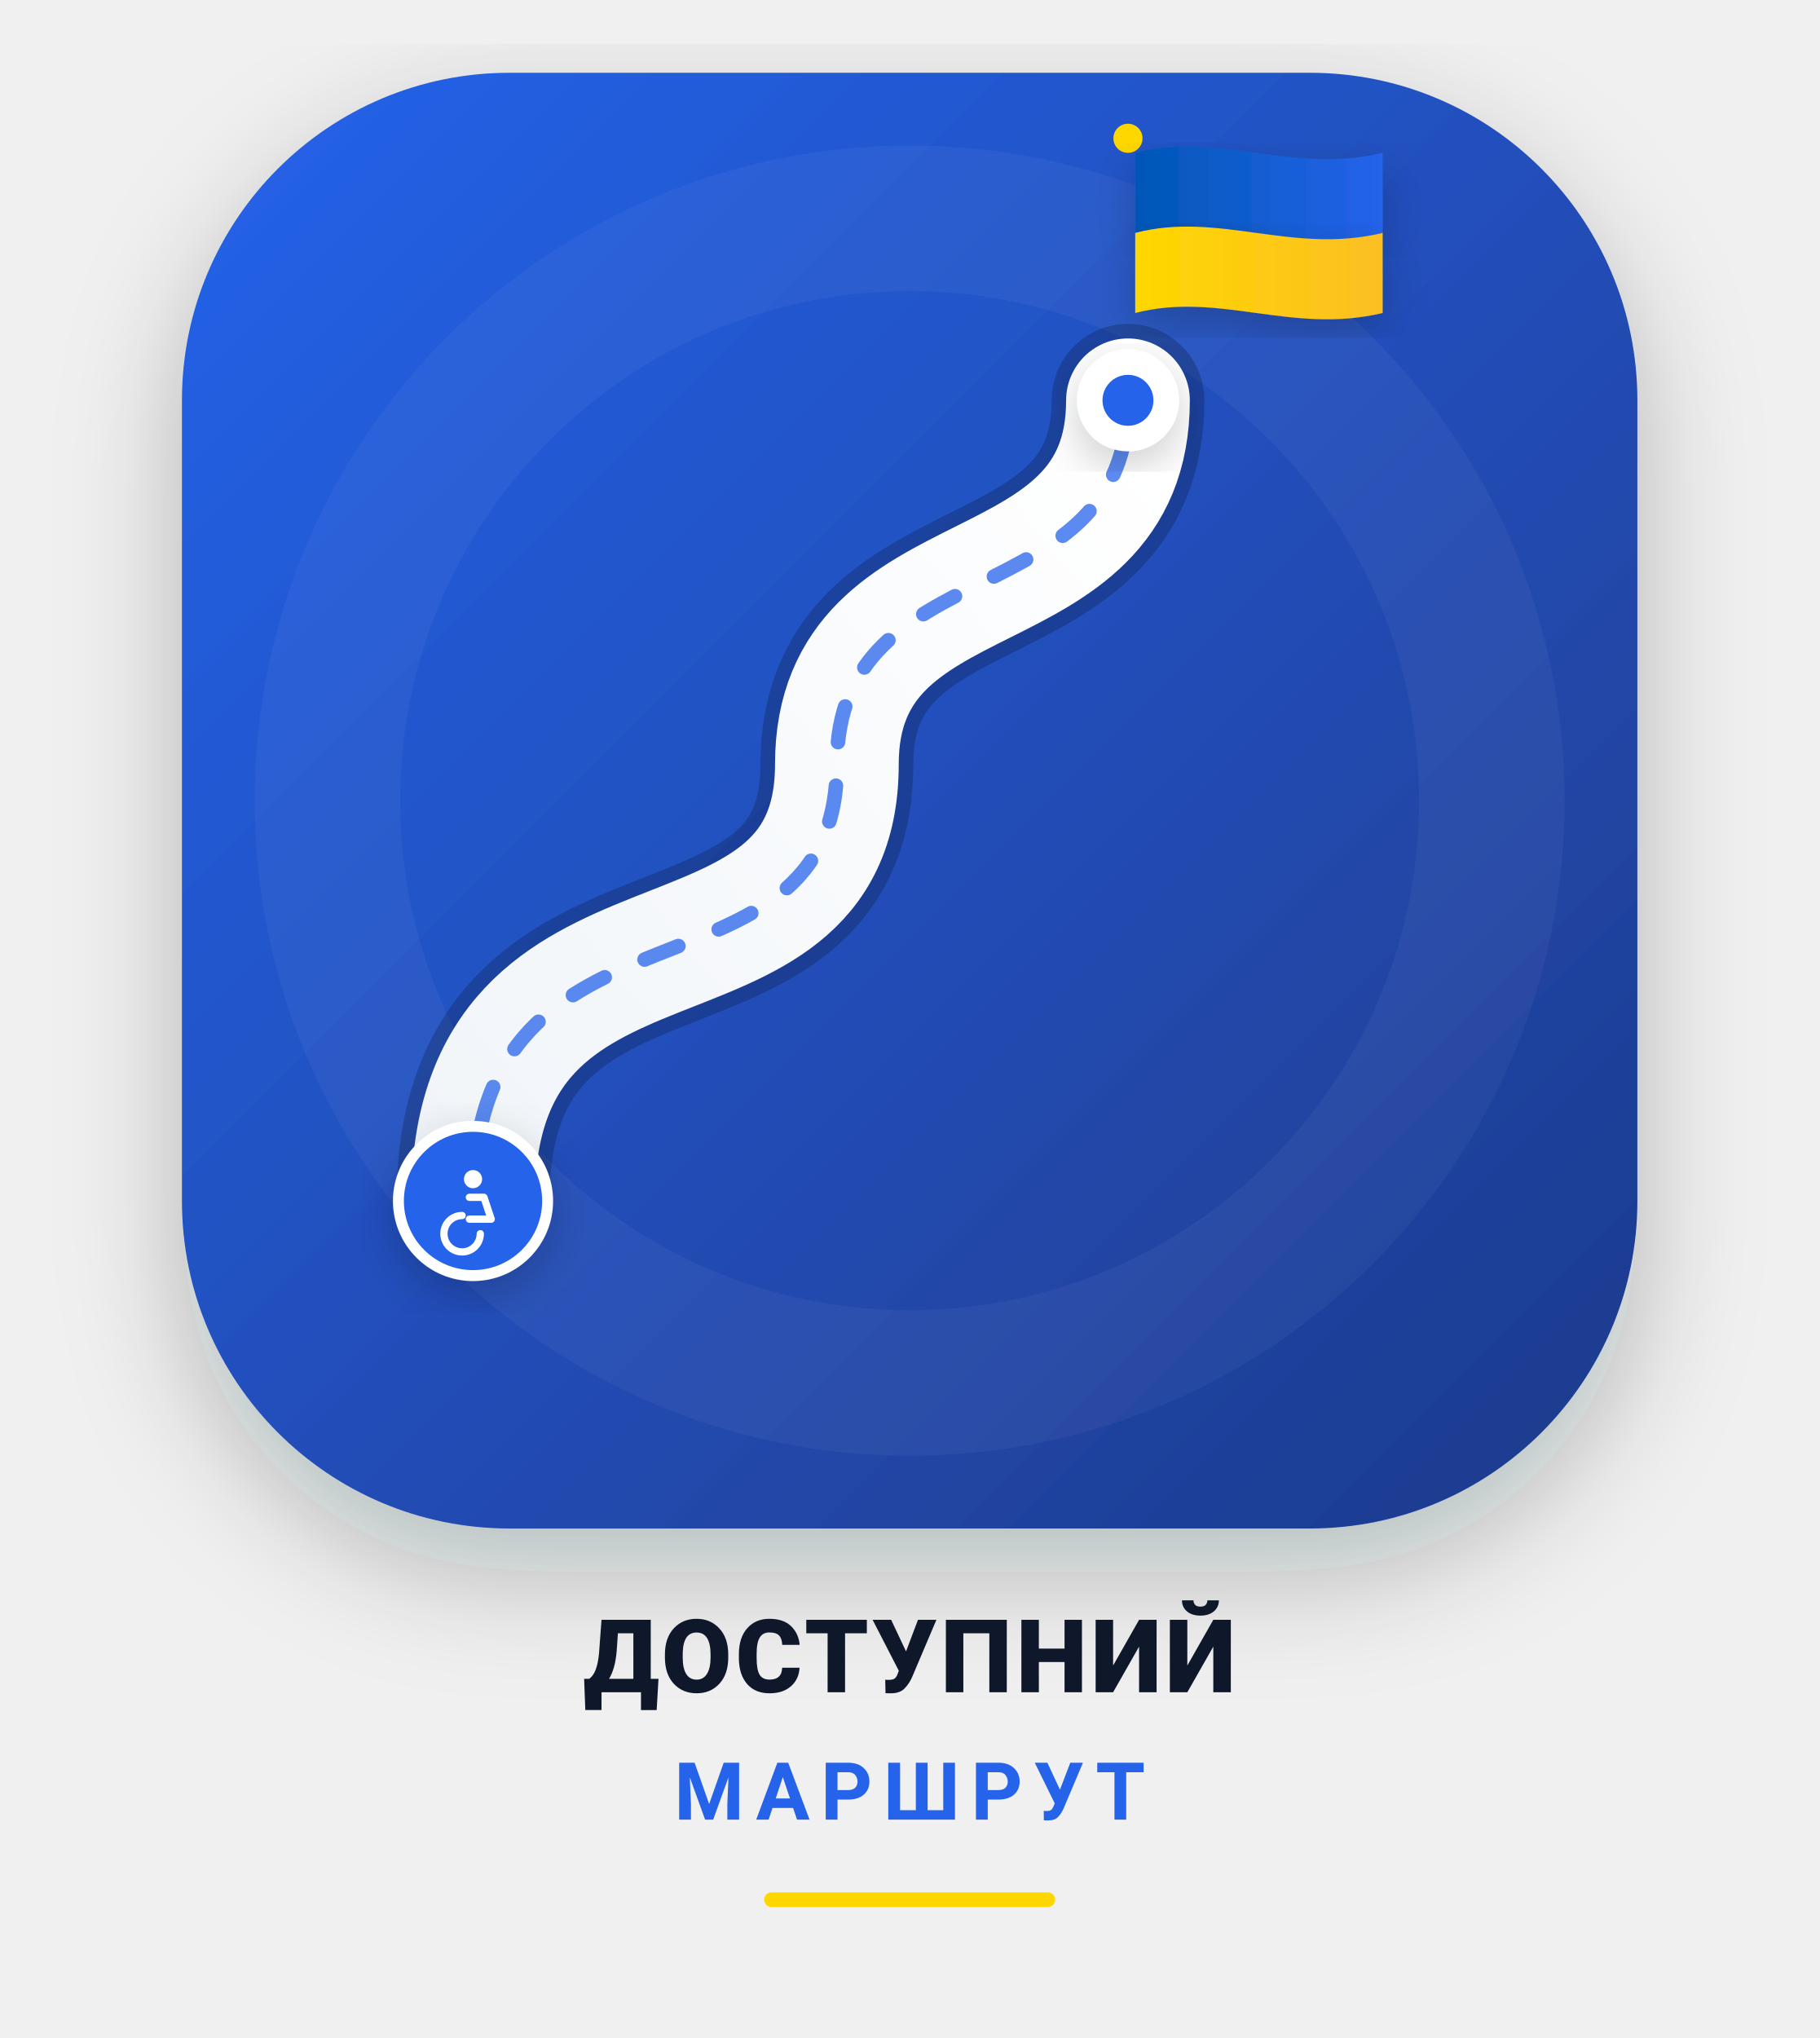
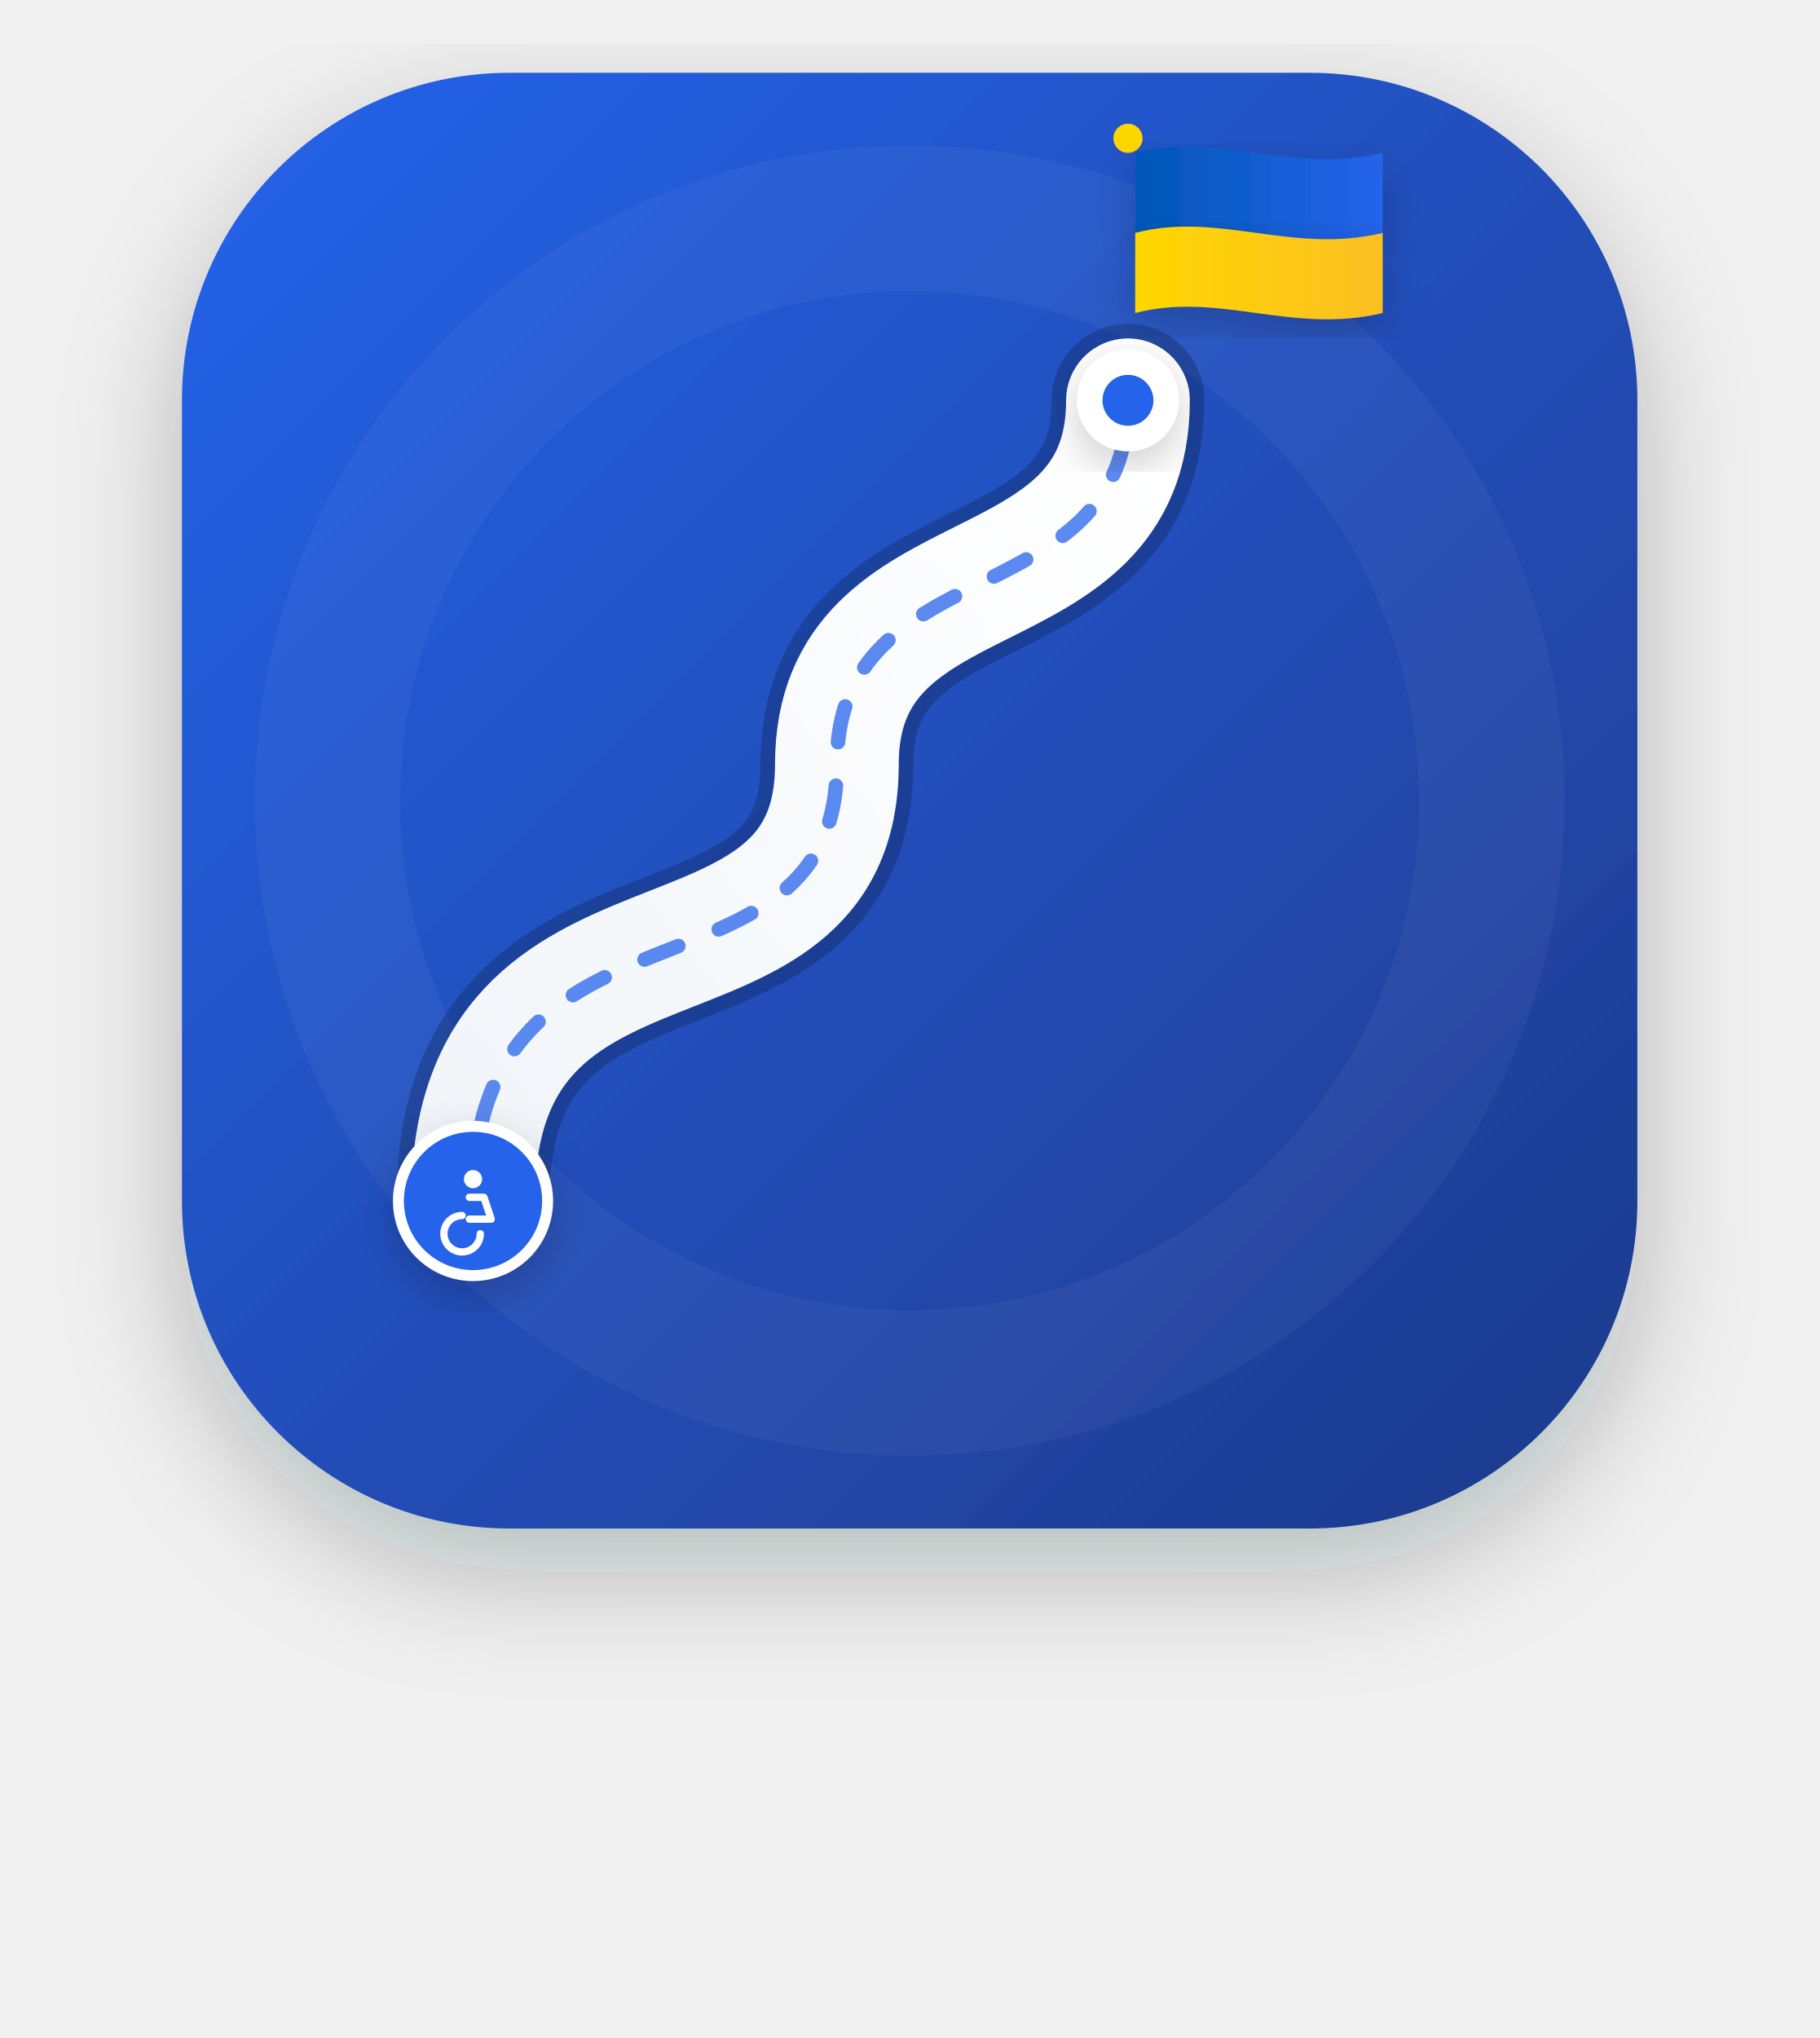
<svg xmlns="http://www.w3.org/2000/svg" viewBox="0 0 500 560" width="100%" height="100%">
  <defs>
    <linearGradient id="bgGrad" x1="0%" y1="0%" x2="100%" y2="100%">
      <stop offset="0%" stop-color="#2563EB" />
      <stop offset="100%" stop-color="#1E3A8A" />
    </linearGradient>
    <linearGradient id="pathGrad" x1="0%" y1="100%" x2="100%" y2="0%">
      <stop offset="0%" stop-color="#F1F5F9" />
      <stop offset="100%" stop-color="#FFFFFF" />
    </linearGradient>
    <linearGradient id="uaBlue" x1="0%" y1="0%" x2="100%" y2="0%">
      <stop offset="0%" stop-color="#0057B7" />
      <stop offset="100%" stop-color="#2563EB" />
    </linearGradient>
    <linearGradient id="uaYellow" x1="0%" y1="0%" x2="100%" y2="0%">
      <stop offset="0%" stop-color="#FFD700" />
      <stop offset="100%" stop-color="#FBBF24" />
    </linearGradient>
    <filter id="shadow" x="-20%" y="-20%" width="140%" height="140%">
      <feDropShadow dx="0" dy="12" stdDeviation="16" flood-color="#0F172A" flood-opacity="0.25" />
    </filter>
    <filter id="subtleShadow" x="-20%" y="-20%" width="140%" height="140%">
      <feDropShadow dx="0" dy="4" stdDeviation="6" flood-color="#000000" flood-opacity="0.2" />
    </filter>
  </defs>
  <rect x="50" y="20" width="400" height="400" rx="90" fill="url(#bgGrad)" filter="url(#shadow)" />
  <circle cx="250" cy="220" r="160" fill="none" stroke="#FFFFFF" stroke-opacity="0.04" stroke-width="40" />
  <path d="M 130 330 C 130 240, 230 280, 230 210 C 230 150, 310 170, 310 110" fill="none" stroke="#000000" stroke-opacity="0.2" stroke-width="42" stroke-linecap="round" />
  <path d="M 130 330 C 130 240, 230 280, 230 210 C 230 150, 310 170, 310 110" fill="none" stroke="url(#pathGrad)" stroke-width="34" stroke-linecap="round" />
  <path d="M 130 330 C 130 240, 230 280, 230 210 C 230 150, 310 170, 310 110" fill="none" stroke="#2563EB" stroke-width="4" stroke-linecap="round" stroke-dasharray="10 12" opacity="0.75" />
  <g transform="translate(130, 330)" filter="url(#subtleShadow)">
    <circle cx="0" cy="0" r="22" fill="#FFFFFF" />
    <circle cx="0" cy="0" r="19" fill="#2563EB" />
    <circle cx="0" cy="-6" r="2.5" fill="#FFFFFF" />
    <path d="M -1 -1 L 3 -1 L 5 5 L -1 5 M -3 4 A 5 5 0 1 0 2 9" fill="none" stroke="#FFFFFF" stroke-width="2" stroke-linecap="round" stroke-linejoin="round" />
  </g>
  <circle cx="310" cy="110" r="14" fill="#FFFFFF" filter="url(#subtleShadow)" />
  <circle cx="310" cy="110" r="7" fill="#2563EB" />
  <path d="M 310 110 L 310 40" stroke="#FFFFFF" stroke-width="4" stroke-linecap="round" filter="url(#subtleShadow)" />
  <circle cx="310" cy="38" r="4" fill="#FFD700" />
  <path d="M 312 42 C 335 36, 355 48, 380 42 L 380 64 C 355 70, 335 58, 312 64 Z" fill="url(#uaBlue)" filter="url(#subtleShadow)" />
  <path d="M 312 64 C 335 58, 355 70, 380 64 L 380 86 C 355 92, 335 80, 312 86 Z" fill="url(#uaYellow)" filter="url(#subtleShadow)" />
-   <text x="250" y="465" text-anchor="middle" font-family="system-ui, -apple-system, 'Segoe UI', Roboto, sans-serif" font-weight="800" font-size="28" fill="#0F172A" letter-spacing="1">
-     ДОСТУПНИЙ
-   </text>
-   <text x="250" y="500" text-anchor="middle" font-family="system-ui, -apple-system, 'Segoe UI', Roboto, sans-serif" font-weight="600" font-size="22" fill="#2563EB" letter-spacing="3">
-     МАРШРУТ
-   </text>
-   <rect x="210" y="520" width="80" height="4" rx="2" fill="#FFD700" />
</svg>
